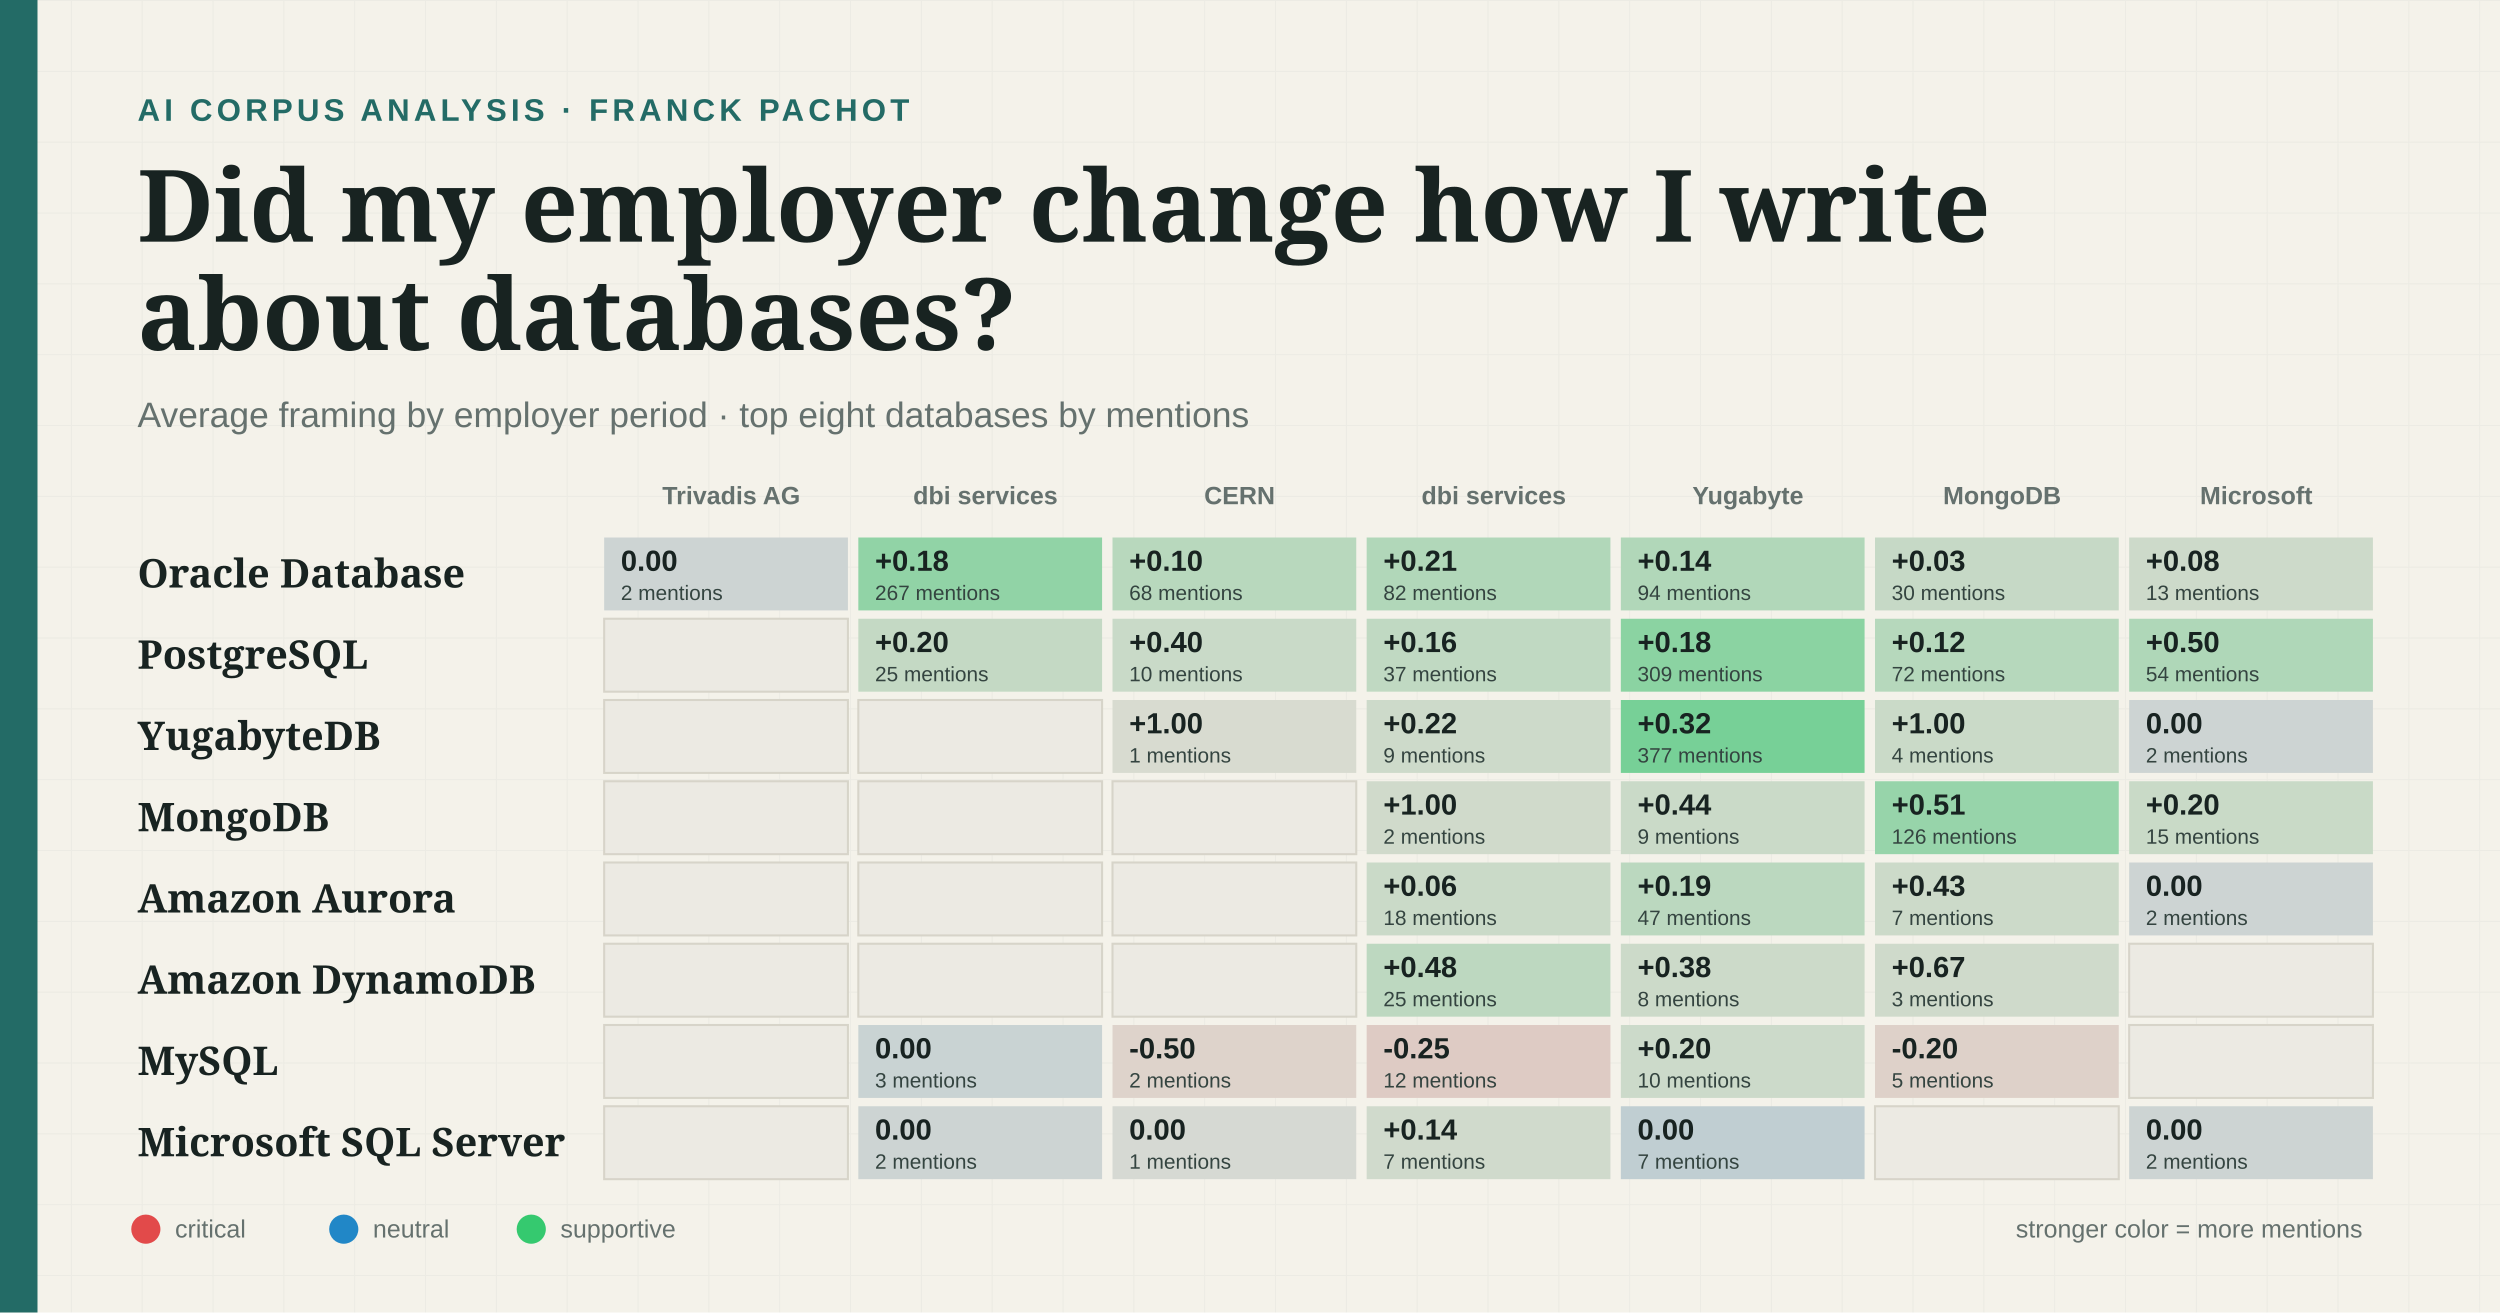
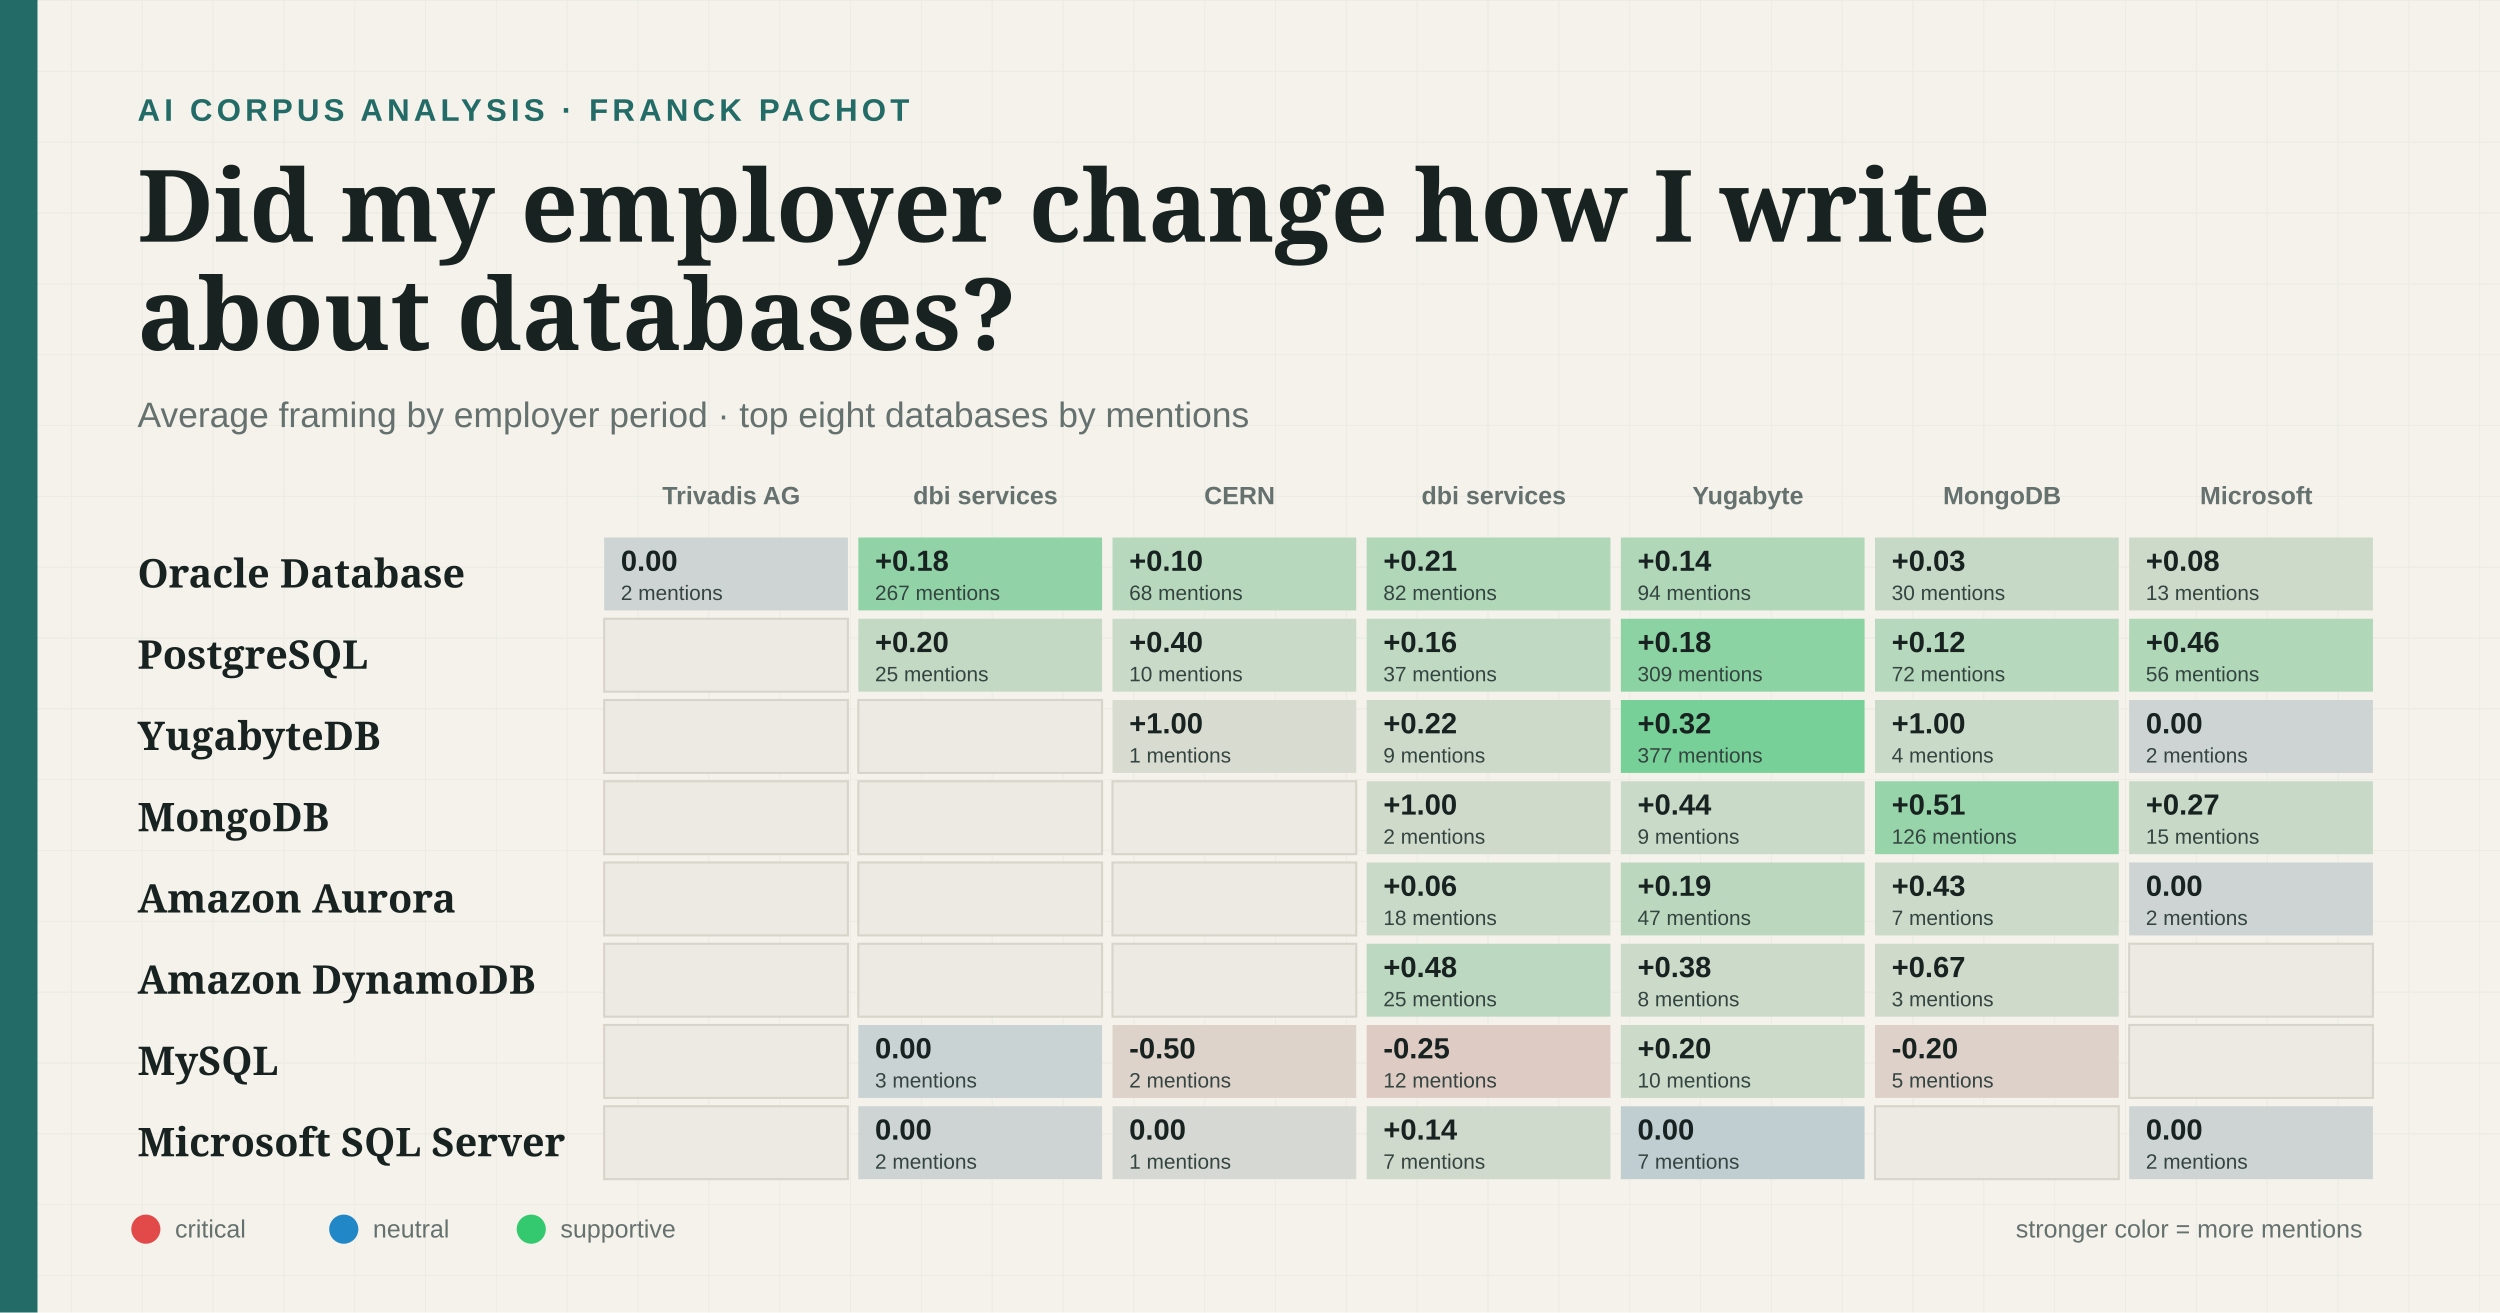
<svg xmlns="http://www.w3.org/2000/svg" width="1200" height="630" viewBox="0 0 1200 630">
  <defs>
    <pattern id="grid" width="34" height="34" patternUnits="userSpaceOnUse">
      <path d="M34 0H0V34" fill="none" stroke="#182321" stroke-opacity=".035" />
    </pattern>
  </defs>
  <style>
    text { fill: #182321; font-family: Arial, Helvetica, sans-serif; }
    .eyebrow { fill: #236b66; font-size: 15px; font-weight: 700; letter-spacing: 2px; }
    .title { font-family: Georgia, serif; font-size: 48px; font-weight: 700; }
    .subtitle { fill: #65716e; font-size: 17px; }
    .period { fill: #65716e; font-size: 12px; font-weight: 700; }
    .database { font-family: Georgia, serif; font-size: 19px; font-weight: 700; }
    .score { font-size: 14px; font-weight: 700; }
    .mentions { fill: #344440; font-size: 10px; }
    .legend { fill: #65716e; font-size: 12px; }
    .empty { fill: #eceae3; stroke: #d7d4c9; }
  </style>
  <rect width="1200" height="630" fill="#f4f2ea" />
  <rect width="1200" height="630" fill="url(#grid)" />
  <rect x="0" width="18" height="630" fill="#236b66" />
  <text x="66" y="58" class="eyebrow">AI CORPUS ANALYSIS · FRANCK PACHOT</text>
  <text x="66" y="116" class="title">Did my employer change how I write</text>
  <text x="66" y="168" class="title">about databases?</text>
  <text x="66" y="205" class="subtitle">Average framing by employer period · top eight databases by mentions</text>
  <text x="351" y="242" text-anchor="middle" class="period">Trivadis AG</text>
  <text x="473" y="242" text-anchor="middle" class="period">dbi services</text>
  <text x="595" y="242" text-anchor="middle" class="period">CERN</text>
  <text x="717" y="242" text-anchor="middle" class="period">dbi services</text>
  <text x="839" y="242" text-anchor="middle" class="period">Yugabyte</text>
  <text x="961" y="242" text-anchor="middle" class="period">MongoDB</text>
  <text x="1083" y="242" text-anchor="middle" class="period">Microsoft</text>
  <text x="66" y="282" class="database">Oracle Database</text>
  <rect x="290" y="258" width="117" height="35" fill="#cdd4d3" />
  <text x="298" y="274" class="score">0.00</text>
  <text x="298" y="288" class="mentions">2 mentions</text>
  <rect x="412" y="258" width="117" height="35" fill="#91d3a6" />
  <text x="420" y="274" class="score">+0.18</text>
  <text x="420" y="288" class="mentions">267 mentions</text>
  <rect x="534" y="258" width="117" height="35" fill="#b8d8bd" />
  <text x="542" y="274" class="score">+0.10</text>
  <text x="542" y="288" class="mentions">68 mentions</text>
  <rect x="656" y="258" width="117" height="35" fill="#b1d7b9" />
  <text x="664" y="274" class="score">+0.21</text>
  <text x="664" y="288" class="mentions">82 mentions</text>
  <rect x="778" y="258" width="117" height="35" fill="#b1d7b9" />
  <text x="786" y="274" class="score">+0.14</text>
  <text x="786" y="288" class="mentions">94 mentions</text>
  <rect x="900" y="258" width="117" height="35" fill="#c6d9c6" />
  <text x="908" y="274" class="score">+0.03</text>
  <text x="908" y="288" class="mentions">30 mentions</text>
  <rect x="1022" y="258" width="117" height="35" fill="#cddaca" />
  <text x="1030" y="274" class="score">+0.08</text>
  <text x="1030" y="288" class="mentions">13 mentions</text>
  <text x="66" y="321" class="database">PostgreSQL</text>
  <rect x="290" y="297" width="117" height="35" class="empty" />
  <rect x="412" y="297" width="117" height="35" fill="#c4d9c4" />
  <text x="420" y="313" class="score">+0.20</text>
  <text x="420" y="327" class="mentions">25 mentions</text>
  <rect x="534" y="297" width="117" height="35" fill="#c9dac8" />
  <text x="542" y="313" class="score">+0.40</text>
  <text x="542" y="327" class="mentions">10 mentions</text>
  <rect x="656" y="297" width="117" height="35" fill="#c0d9c2" />
  <text x="664" y="313" class="score">+0.16</text>
  <text x="664" y="327" class="mentions">37 mentions</text>
  <rect x="778" y="297" width="117" height="35" fill="#8bd3a2" />
  <text x="786" y="313" class="score">+0.18</text>
  <text x="786" y="327" class="mentions">309 mentions</text>
  <rect x="900" y="297" width="117" height="35" fill="#b6d8bc" />
  <text x="908" y="313" class="score">+0.12</text>
  <text x="908" y="327" class="mentions">72 mentions</text>
  <rect x="1022" y="297" width="117" height="35" fill="#afd7b8" />
-   <text x="1030" y="313" class="score">+0.50</text>
-   <text x="1030" y="327" class="mentions">54 mentions</text>
+   <text x="1030" y="313" class="score">+0.46</text>
+   <text x="1030" y="327" class="mentions">56 mentions</text>
  <text x="66" y="360" class="database">YugabyteDB</text>
  <rect x="290" y="336" width="117" height="35" class="empty" />
  <rect x="412" y="336" width="117" height="35" class="empty" />
  <rect x="534" y="336" width="117" height="35" fill="#d8dbd0" />
  <text x="542" y="352" class="score">+1.00</text>
  <text x="542" y="366" class="mentions">1 mentions</text>
  <rect x="656" y="336" width="117" height="35" fill="#cddaca" />
  <text x="664" y="352" class="score">+0.22</text>
  <text x="664" y="366" class="mentions">9 mentions</text>
  <rect x="778" y="336" width="117" height="35" fill="#77d097" />
  <text x="786" y="352" class="score">+0.32</text>
  <text x="786" y="366" class="mentions">377 mentions</text>
  <rect x="900" y="336" width="117" height="35" fill="#cadac8" />
  <text x="908" y="352" class="score">+1.00</text>
  <text x="908" y="366" class="mentions">4 mentions</text>
  <rect x="1022" y="336" width="117" height="35" fill="#cdd4d3" />
  <text x="1030" y="352" class="score">0.00</text>
  <text x="1030" y="366" class="mentions">2 mentions</text>
  <text x="66" y="399" class="database">MongoDB</text>
  <rect x="290" y="375" width="117" height="35" class="empty" />
  <rect x="412" y="375" width="117" height="35" class="empty" />
  <rect x="534" y="375" width="117" height="35" class="empty" />
  <rect x="656" y="375" width="117" height="35" fill="#d0dacb" />
  <text x="664" y="391" class="score">+1.00</text>
  <text x="664" y="405" class="mentions">2 mentions</text>
  <rect x="778" y="375" width="117" height="35" fill="#cadac8" />
  <text x="786" y="391" class="score">+0.44</text>
  <text x="786" y="405" class="mentions">9 mentions</text>
  <rect x="900" y="375" width="117" height="35" fill="#97d4aa" />
  <text x="908" y="391" class="score">+0.51</text>
  <text x="908" y="405" class="mentions">126 mentions</text>
-   <rect x="1022" y="375" width="117" height="35" fill="#c9dac7" />
-   <text x="1030" y="391" class="score">+0.20</text>
+   <rect x="1022" y="375" width="117" height="35" fill="#c8dac7" />
+   <text x="1030" y="391" class="score">+0.27</text>
  <text x="1030" y="405" class="mentions">15 mentions</text>
  <text x="66" y="438" class="database">Amazon Aurora</text>
  <rect x="290" y="414" width="117" height="35" class="empty" />
  <rect x="412" y="414" width="117" height="35" class="empty" />
  <rect x="534" y="414" width="117" height="35" class="empty" />
  <rect x="656" y="414" width="117" height="35" fill="#cadac8" />
  <text x="664" y="430" class="score">+0.06</text>
  <text x="664" y="444" class="mentions">18 mentions</text>
  <rect x="778" y="414" width="117" height="35" fill="#bbd8bf" />
  <text x="786" y="430" class="score">+0.19</text>
  <text x="786" y="444" class="mentions">47 mentions</text>
  <rect x="900" y="414" width="117" height="35" fill="#ccdac9" />
  <text x="908" y="430" class="score">+0.43</text>
  <text x="908" y="444" class="mentions">7 mentions</text>
  <rect x="1022" y="414" width="117" height="35" fill="#cdd4d3" />
  <text x="1030" y="430" class="score">0.00</text>
  <text x="1030" y="444" class="mentions">2 mentions</text>
  <text x="66" y="477" class="database">Amazon DynamoDB</text>
  <rect x="290" y="453" width="117" height="35" class="empty" />
  <rect x="412" y="453" width="117" height="35" class="empty" />
  <rect x="534" y="453" width="117" height="35" class="empty" />
  <rect x="656" y="453" width="117" height="35" fill="#bdd8c0" />
  <text x="664" y="469" class="score">+0.48</text>
  <text x="664" y="483" class="mentions">25 mentions</text>
  <rect x="778" y="453" width="117" height="35" fill="#ccdac9" />
  <text x="786" y="469" class="score">+0.38</text>
  <text x="786" y="483" class="mentions">8 mentions</text>
  <rect x="900" y="453" width="117" height="35" fill="#cfdacb" />
  <text x="908" y="469" class="score">+0.67</text>
  <text x="908" y="483" class="mentions">3 mentions</text>
  <rect x="1022" y="453" width="117" height="35" class="empty" />
  <text x="66" y="516" class="database">MySQL</text>
  <rect x="290" y="492" width="117" height="35" class="empty" />
  <rect x="412" y="492" width="117" height="35" fill="#c9d3d3" />
  <text x="420" y="508" class="score">0.00</text>
  <text x="420" y="522" class="mentions">3 mentions</text>
  <rect x="534" y="492" width="117" height="35" fill="#ded3cb" />
  <text x="542" y="508" class="score">-0.50</text>
  <text x="542" y="522" class="mentions">2 mentions</text>
  <rect x="656" y="492" width="117" height="35" fill="#decbc4" />
  <text x="664" y="508" class="score">-0.25</text>
  <text x="664" y="522" class="mentions">12 mentions</text>
  <rect x="778" y="492" width="117" height="35" fill="#ccdaca" />
  <text x="786" y="508" class="score">+0.20</text>
  <text x="786" y="522" class="mentions">10 mentions</text>
  <rect x="900" y="492" width="117" height="35" fill="#ded1c9" />
  <text x="908" y="508" class="score">-0.20</text>
  <text x="908" y="522" class="mentions">5 mentions</text>
  <rect x="1022" y="492" width="117" height="35" class="empty" />
  <text x="66" y="555" class="database">Microsoft SQL Server</text>
  <rect x="290" y="531" width="117" height="35" class="empty" />
  <rect x="412" y="531" width="117" height="35" fill="#cdd4d3" />
  <text x="420" y="547" class="score">0.00</text>
  <text x="420" y="561" class="mentions">2 mentions</text>
  <rect x="534" y="531" width="117" height="35" fill="#d6d9d3" />
  <text x="542" y="547" class="score">0.00</text>
  <text x="542" y="561" class="mentions">1 mentions</text>
  <rect x="656" y="531" width="117" height="35" fill="#d0dacc" />
  <text x="664" y="547" class="score">+0.14</text>
  <text x="664" y="561" class="mentions">7 mentions</text>
  <rect x="778" y="531" width="117" height="35" fill="#c0ced2" />
  <text x="786" y="547" class="score">0.00</text>
  <text x="786" y="561" class="mentions">7 mentions</text>
  <rect x="900" y="531" width="117" height="35" class="empty" />
  <rect x="1022" y="531" width="117" height="35" fill="#cdd4d3" />
  <text x="1030" y="547" class="score">0.00</text>
  <text x="1030" y="561" class="mentions">2 mentions</text>
  <circle cx="70" cy="590" r="7" fill="#e24a4a" />
  <text x="84" y="594" class="legend">critical</text>
  <circle cx="165" cy="590" r="7" fill="#2187c7" />
  <text x="179" y="594" class="legend">neutral</text>
  <circle cx="255" cy="590" r="7" fill="#35c96f" />
  <text x="269" y="594" class="legend">supportive</text>
  <text x="1134" y="594" text-anchor="end" class="legend">stronger color = more mentions</text>
</svg>
